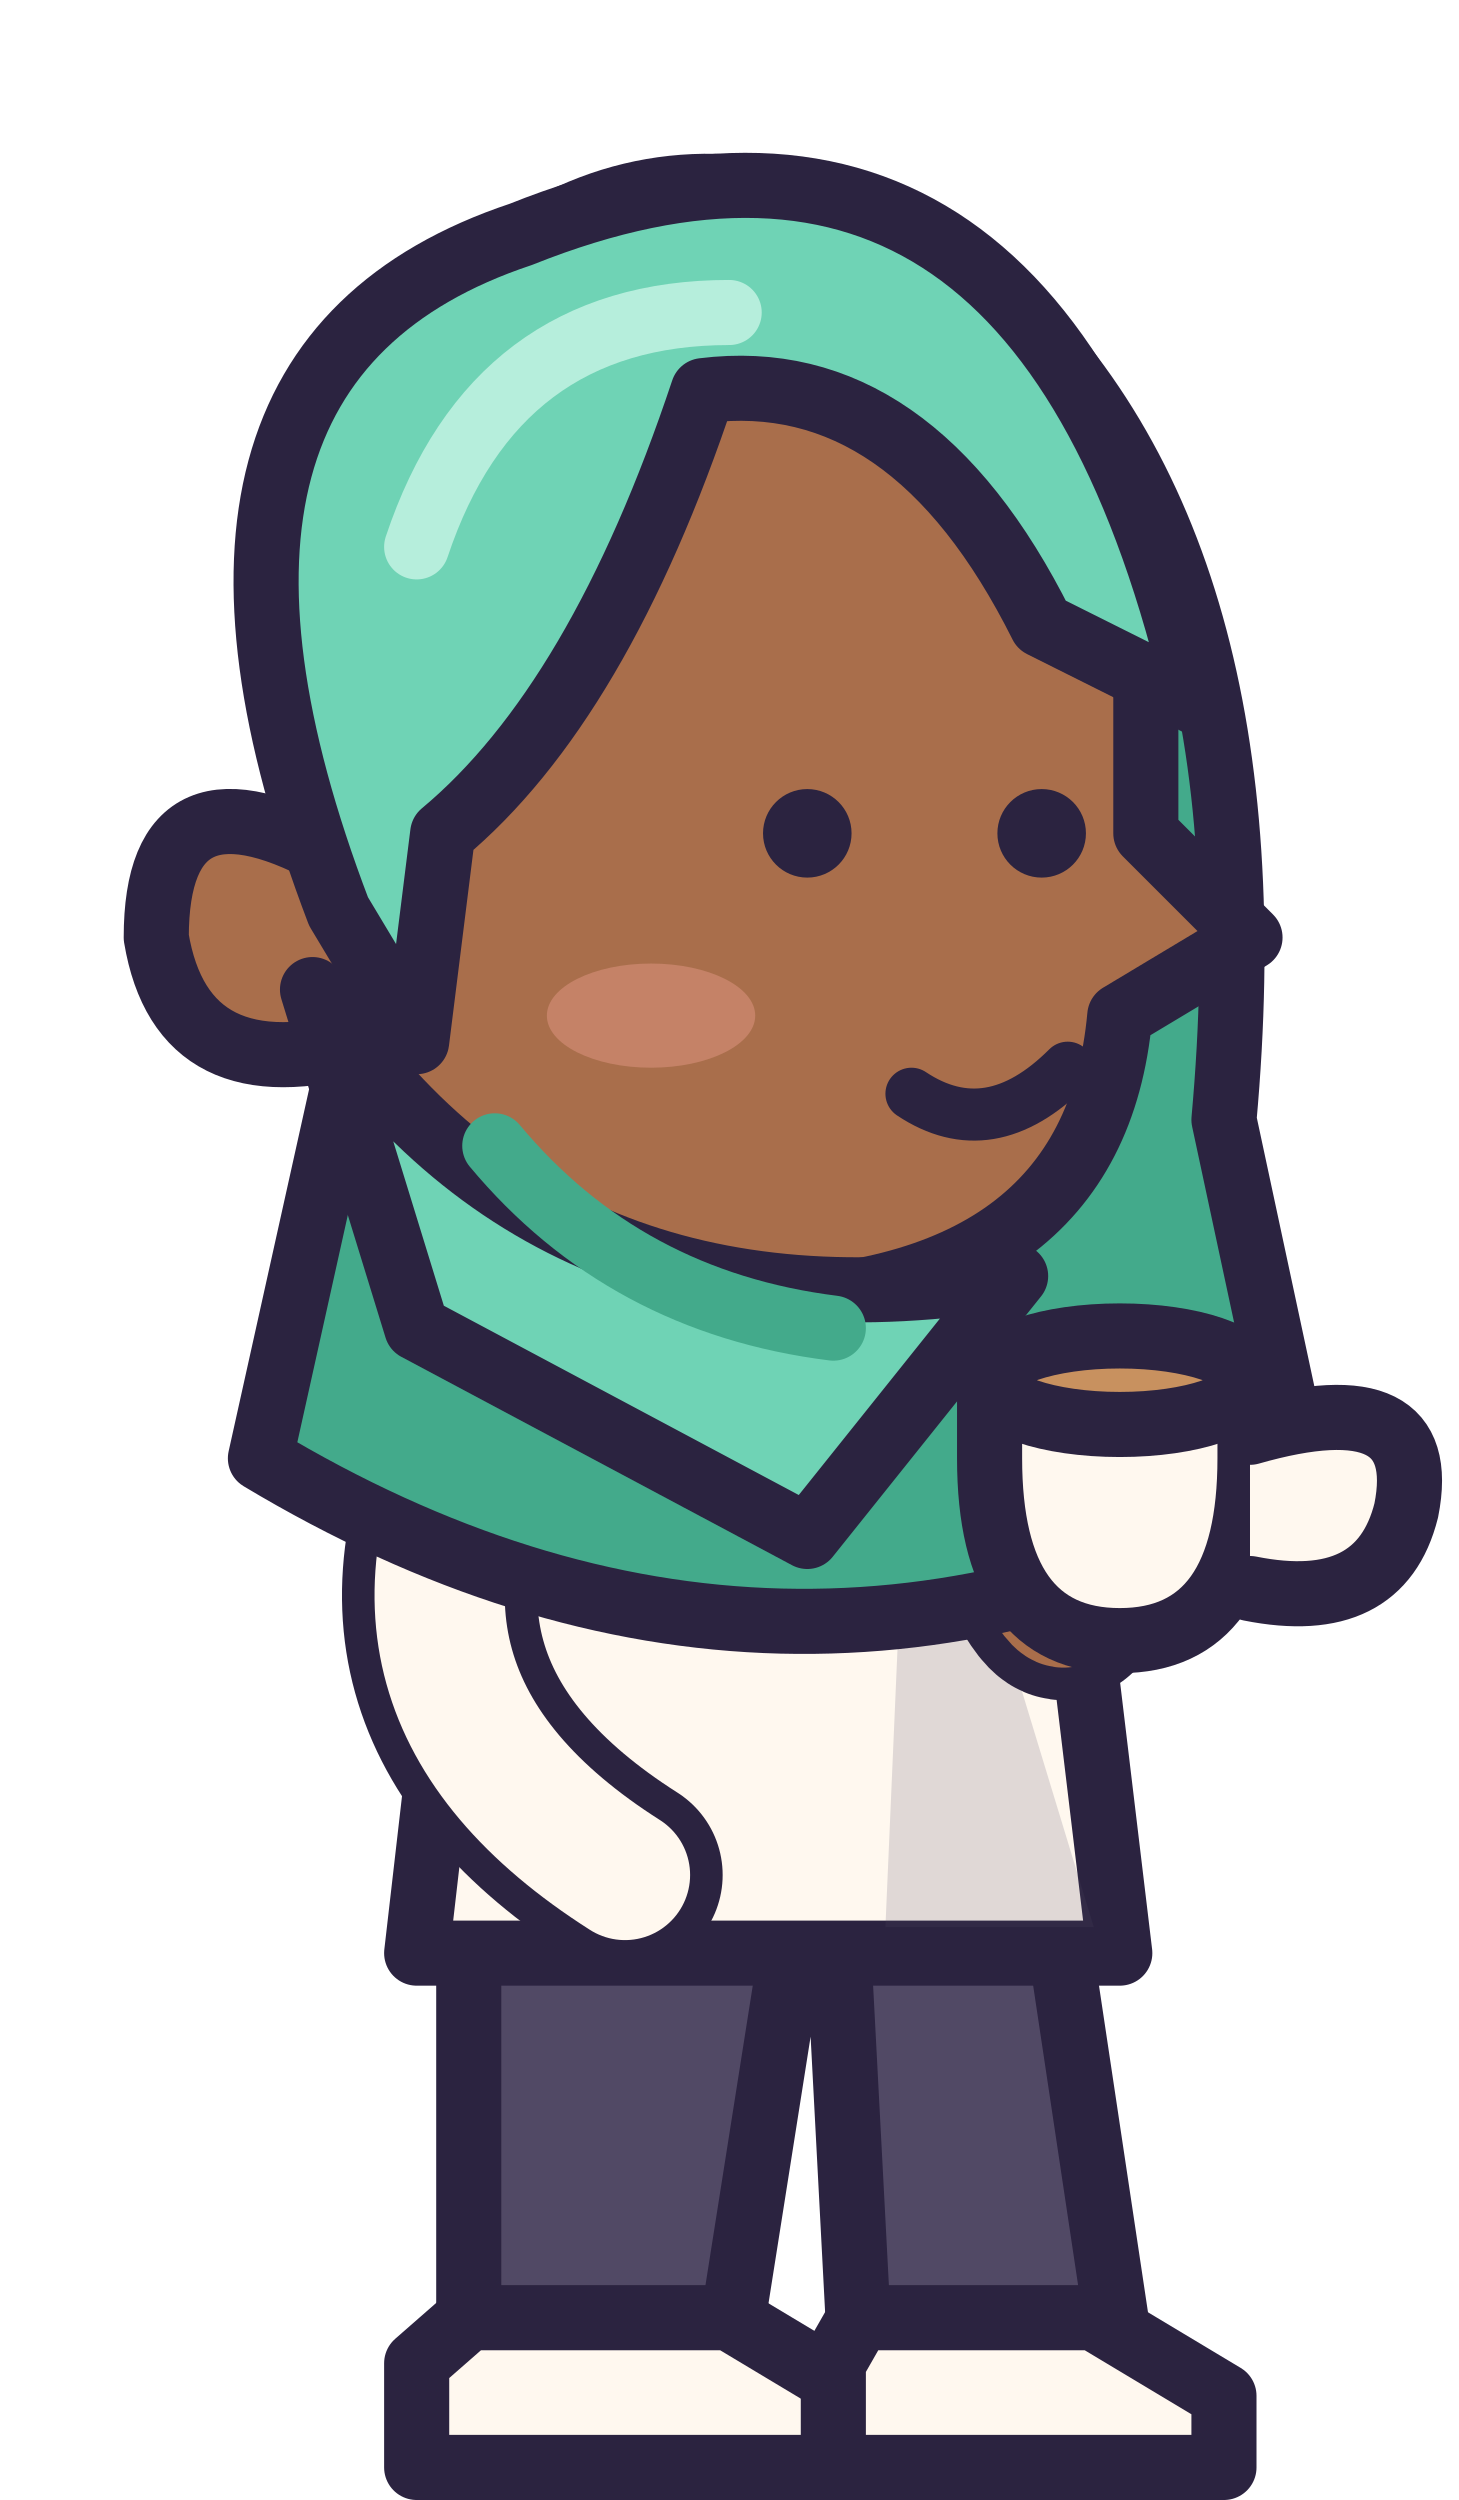
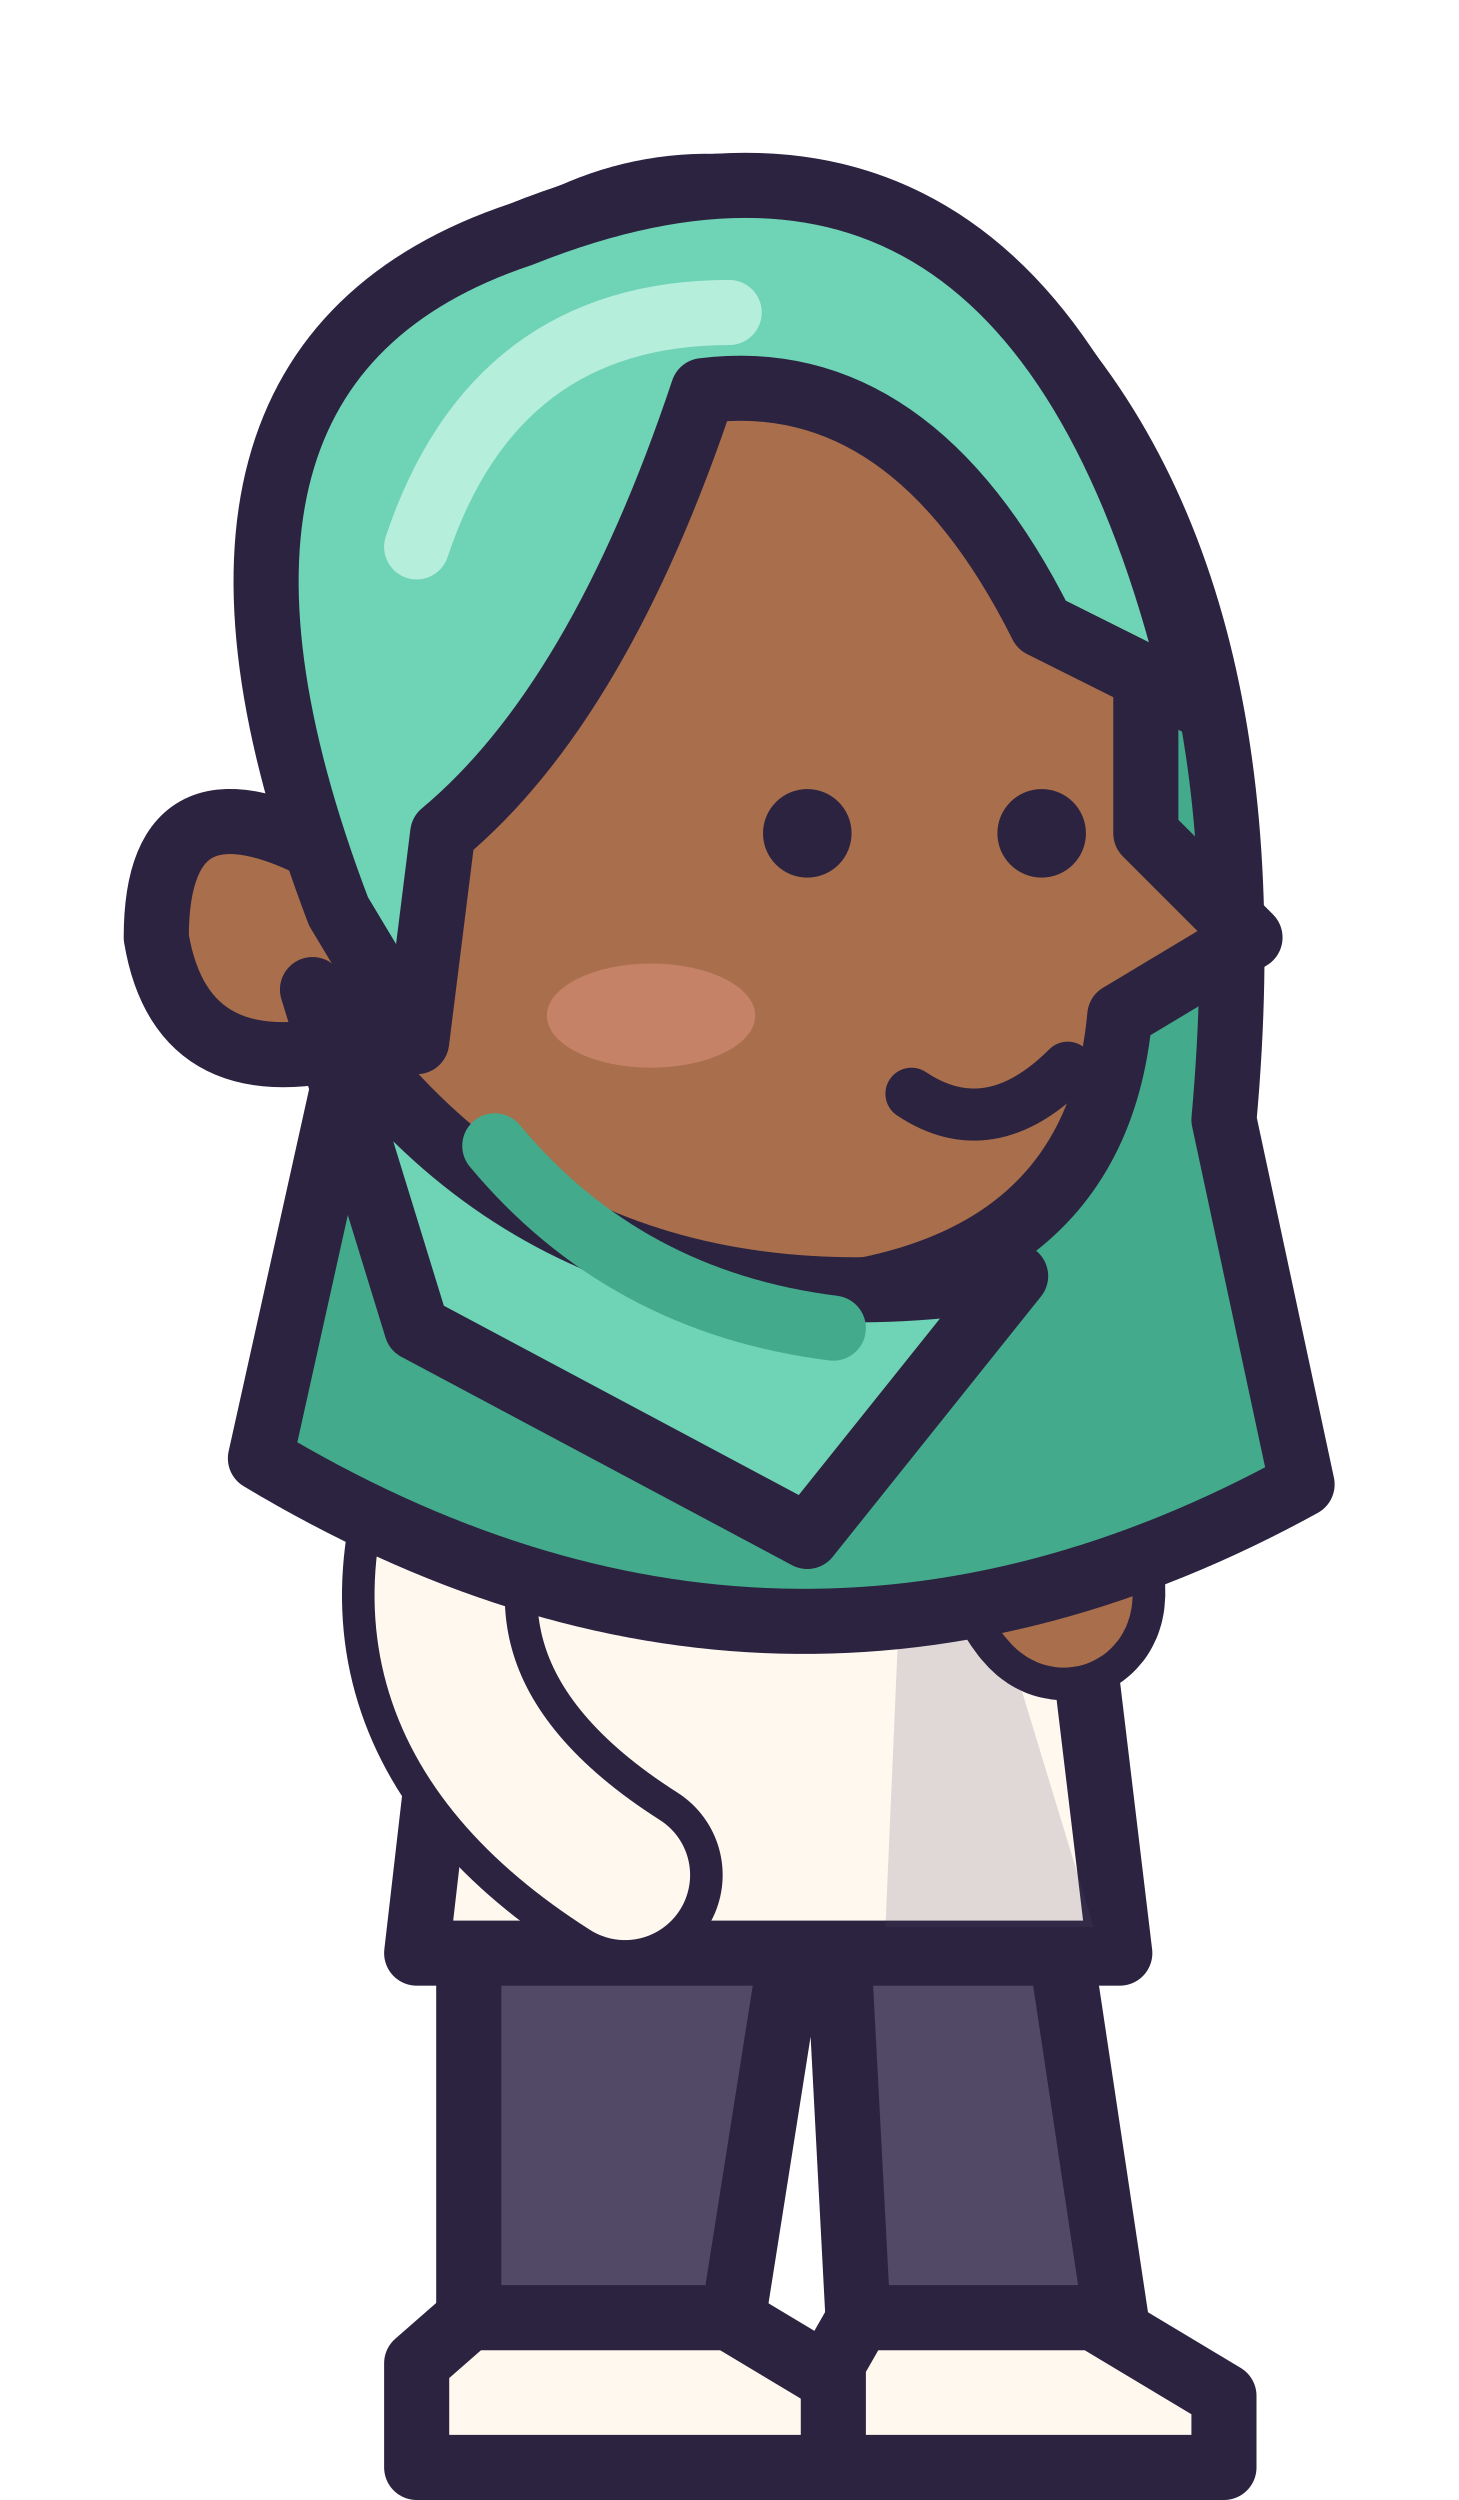
<svg xmlns="http://www.w3.org/2000/svg" width="56" height="96" viewBox="0 0 56 96">
  <g stroke="#2b2340" stroke-width="2.5" stroke-linecap="round" stroke-linejoin="round">
    <path d="M18 71v19h10l3-19m1 0 1 19h10l-3-20" fill="#514965" vector-effect="non-scaling-stroke" />
    <g transform="translate(0 0)">
      <path d="M18 89h10l5 3v2.75H16v-4Z" fill="#fff8ef" vector-effect="non-scaling-stroke" />
    </g>
    <g transform="translate(0 0)">
      <path d="M33 89h9l5 3v2.75H32v-4Z" fill="#fff8ef" vector-effect="non-scaling-stroke" />
    </g>
    <path d="M19 49q11-7 21 1l3 25H16Z" fill="#fff8ef" vector-effect="non-scaling-stroke" />
    <path d="M35 51l7 23h-8Z" fill="#514965" stroke="none" opacity="0.18" vector-effect="non-scaling-stroke" />
    <path d="M24 44v7q5 4 10-1v-7" fill="#a96e4b" vector-effect="non-scaling-stroke" />
    <path d="M24 52l5 4 6-5" fill="none" stroke="#fff8ef" stroke-width="2" vector-effect="non-scaling-stroke" />
    <path d="M19 54Q13 65 24 72" fill="none" stroke="#2b2340" stroke-width="7.5" vector-effect="non-scaling-stroke" />
    <path d="M19 54Q13 65 24 72" fill="none" stroke="#fff8ef" stroke-width="5" vector-effect="non-scaling-stroke" />
    <path d="M37 54Q43 68 40 56" fill="none" stroke="#2b2340" stroke-width="7.5" vector-effect="non-scaling-stroke" />
    <path d="M37 54Q43 68 40 56" fill="none" stroke="#a96e4b" stroke-width="5" vector-effect="non-scaling-stroke" />
    <g transform="translate(0 0) rotate(0 28 35)">
      <g>
        <path d="M13 17q10-16 25-6 11 10 9 32l3 14q-20 11-40-1l4-18Z" fill="#43aa8b" vector-effect="non-scaling-stroke" />
      </g>
      <path d="M13 23q0-13 16-13 15 0 15 15v7l4 4-5 3q-1 11-15 11-15 0-15-17Z" fill="#a96e4b" vector-effect="non-scaling-stroke" />
      <path d="M13 33q-7-4-7 3 1 6 8 4" fill="#a96e4b" vector-effect="non-scaling-stroke" />
      <circle cx="31" cy="32" r="1.7" fill="#2b2340" stroke="none" vector-effect="non-scaling-stroke" />
      <circle cx="40" cy="32" r="1.7" fill="#2b2340" stroke="none" vector-effect="non-scaling-stroke" />
      <path d="M35 42q3 2 6-1" fill="none" stroke="#2b2340" stroke-width="2" vector-effect="non-scaling-stroke" />
      <ellipse cx="25" cy="39" rx="4" ry="2" fill="#c58267" stroke="none" vector-effect="non-scaling-stroke" />
      <path d="M13 35Q5 14 20 9q20-8 26 18l-6-3q-5-10-13-9-4 12-10 17l-1 8Z" fill="#6fd3b5" vector-effect="non-scaling-stroke" />
      <path d="M16 21q3-9 12-9" fill="none" stroke="#b6eedc" stroke-width="2.5" vector-effect="non-scaling-stroke" />
      <path d="M12 38q9 14 27 11l-8 10-15-8Z" fill="#6fd3b5" vector-effect="non-scaling-stroke" />
      <path d="M19 44q5 6 13 7" fill="none" stroke="#43aa8b" stroke-width="2.5" vector-effect="non-scaling-stroke" />
    </g>
-     <path d="M38 53h10v3q0 7-5 7t-5-7Z" fill="#fff8ef" vector-effect="non-scaling-stroke" />
-     <path d="M48 55q7-2 6 3-1 4-6 3" fill="#fff8ef" vector-effect="non-scaling-stroke" />
-     <ellipse cx="43" cy="53" rx="5" ry="1.7" fill="#c8915f" vector-effect="non-scaling-stroke" />
  </g>
</svg>
